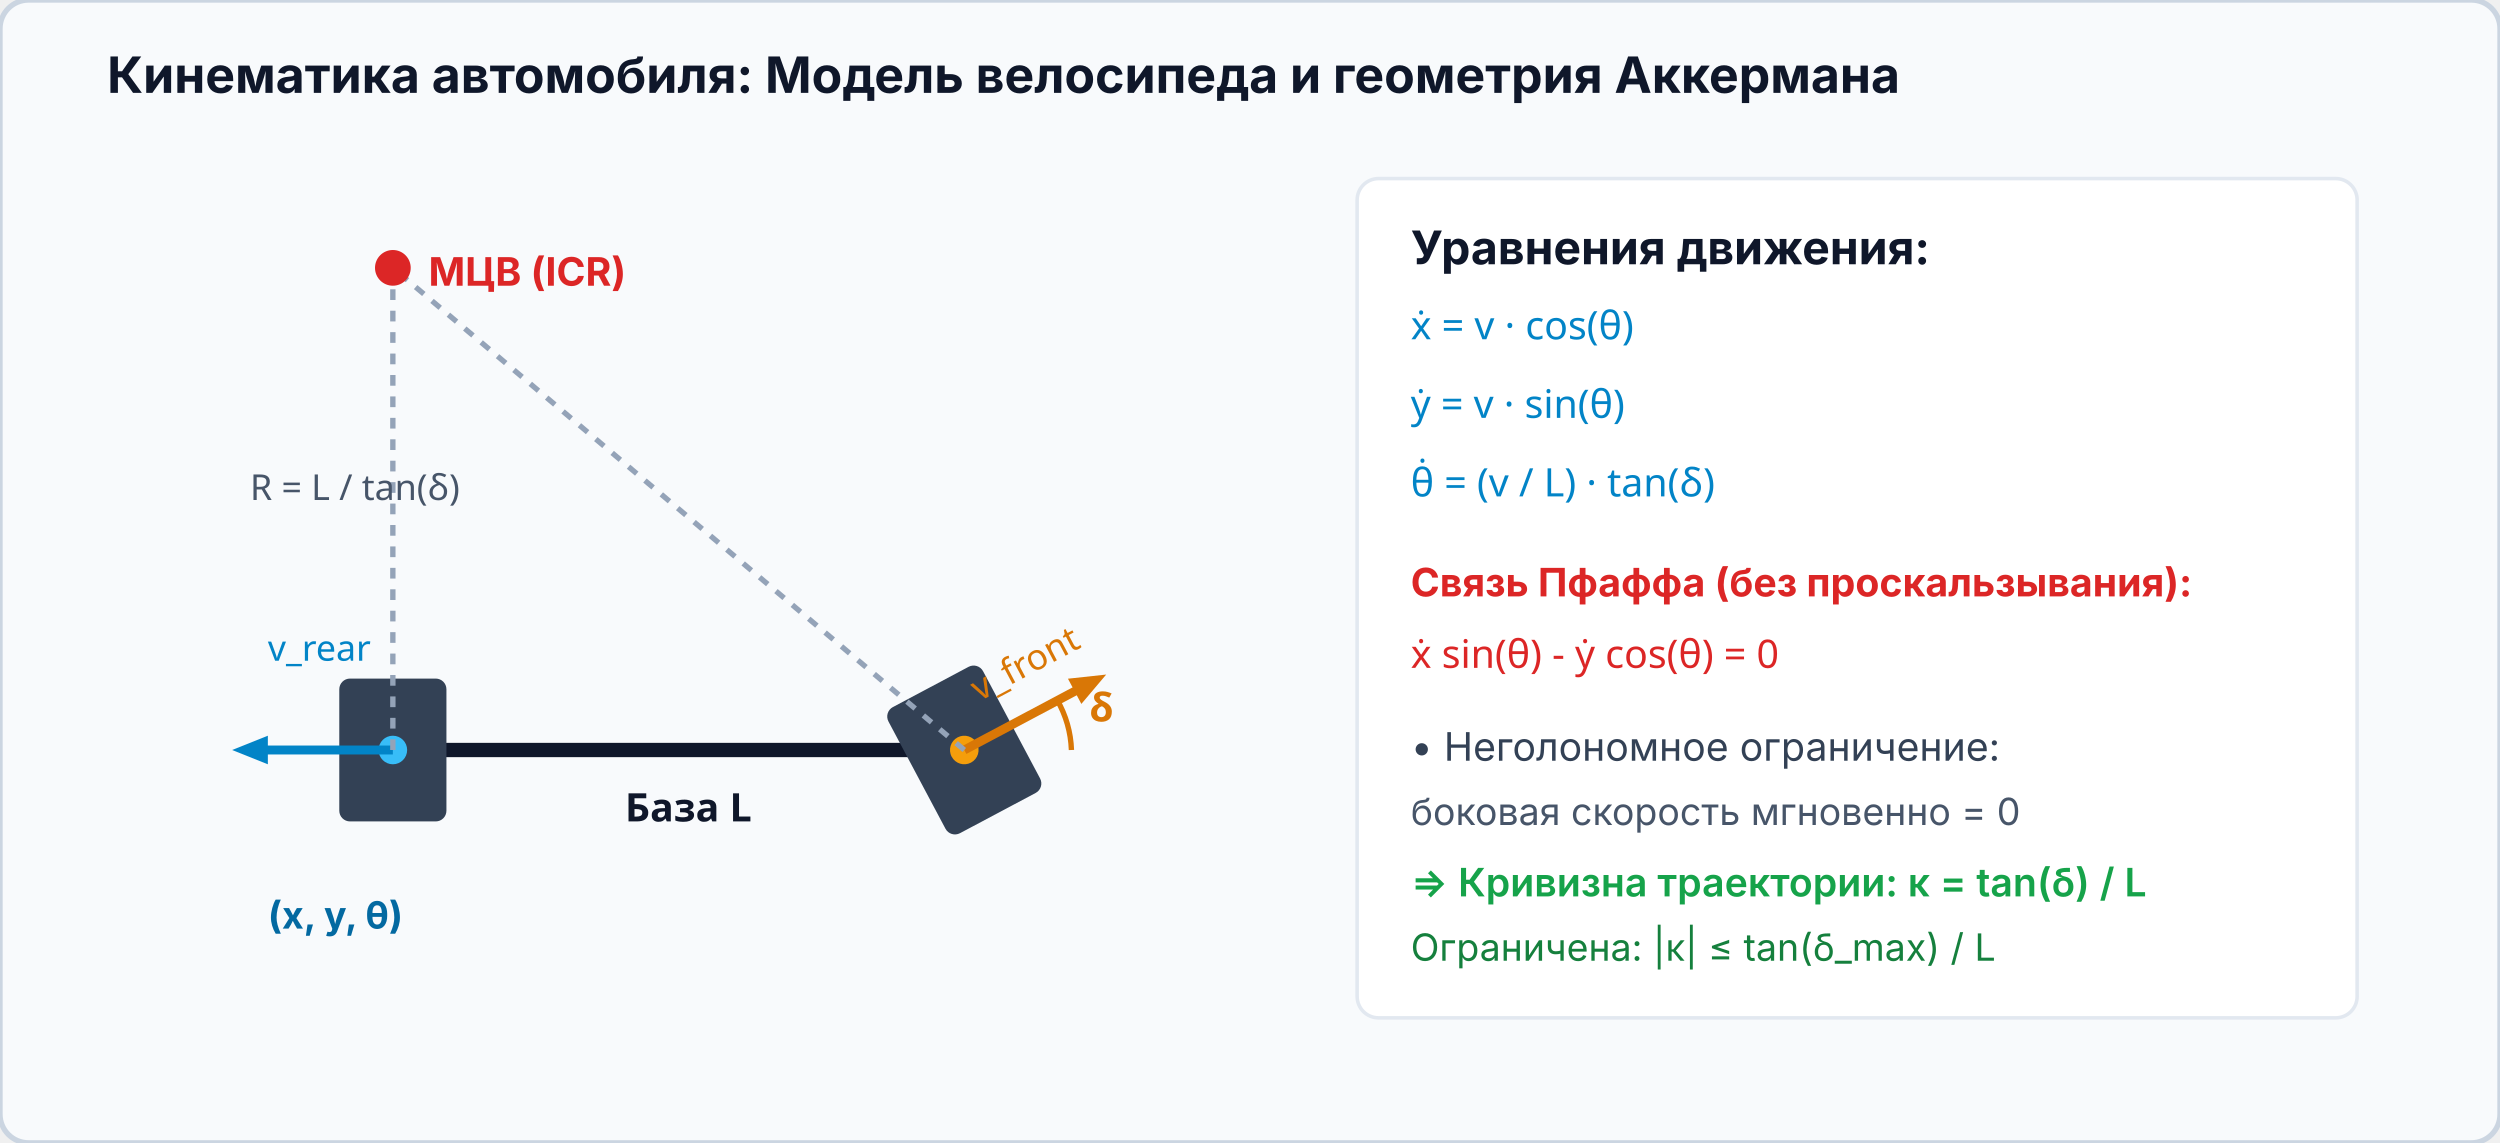
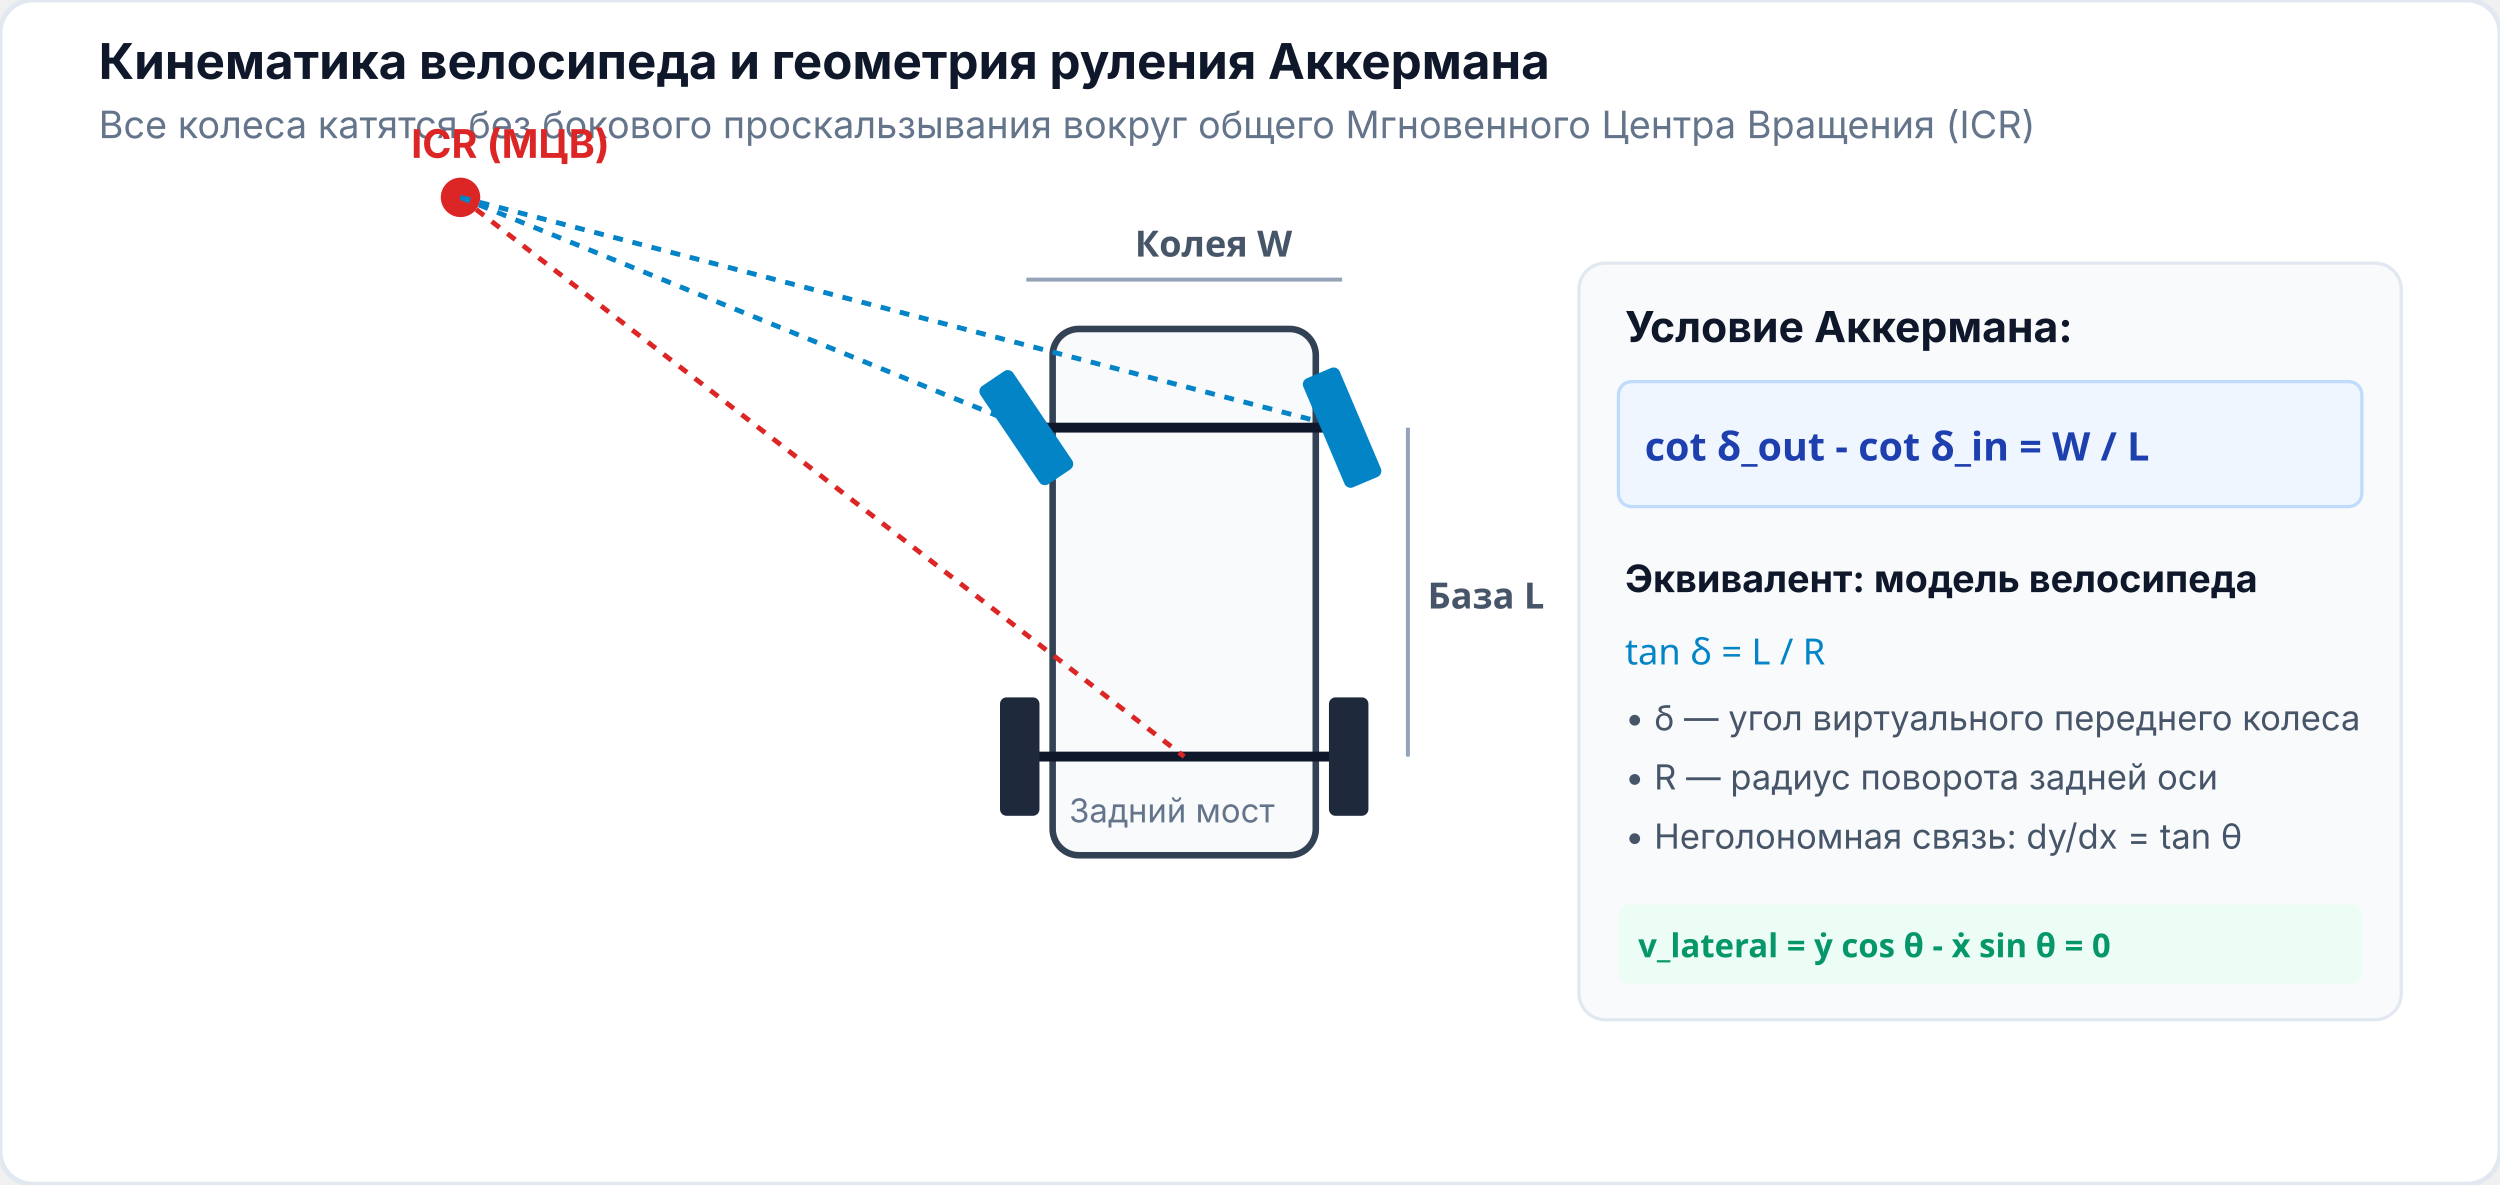
- <svg xmlns="http://www.w3.org/2000/svg" viewBox="0 0 700 320" width="100%" height="100%">
-   <rect width="100%" height="100%" rx="8" fill="#f8fafc" stroke="#cbd5e1" stroke-width="1.5" />
-   <text x="30" y="26" font-family="Inter" font-size="14" font-weight="700" fill="#0f172a">Кинематика автомобиля: Модель велосипеда и геометрия Аккермана</text>
-   <g transform="translate(60, 50)">
-     <line x1="50" y1="160" x2="210" y2="160" stroke="#0f172a" stroke-width="4" />
-     <text x="115" y="180" font-family="JetBrains Mono" font-size="11" font-weight="700" fill="#0f172a">База L</text>
-     <rect x="35" y="140" width="30" height="40" rx="3" fill="#334155" />
-     <circle cx="50" cy="160" r="4" fill="#38bdf8" />
-     <text x="15" y="210" font-family="Inter" font-size="10.5" font-weight="700" fill="#0369a1">(x, y, θ)</text>
-     <line x1="50" y1="160" x2="10" y2="160" stroke="#0284c7" stroke-width="2.5" />
-     <polygon points="15,156 5,160 15,164" fill="#0284c7" />
-     <text x="15" y="135" font-family="JetBrains Mono" font-size="10" fill="#0284c7">v_rear</text>
-     <g transform="translate(210, 160) rotate(-28)">
-       <rect x="-15" y="-20" width="30" height="40" rx="3" fill="#334155" />
-       <circle cx="0" cy="0" r="4" fill="#f59e0b" />
-       <line x1="0" y1="0" x2="40" y2="0" stroke="#d97706" stroke-width="2.5" />
-       <polygon points="35,-4 45,0 35,4" fill="#d97706" />
-       <text x="10" y="-10" font-family="JetBrains Mono" font-size="10" fill="#d97706">v_front</text>
+ <svg xmlns="http://www.w3.org/2000/svg" viewBox="0 0 760 360" width="100%" height="100%">
+   <rect width="100%" height="100%" rx="10" fill="#ffffff" stroke="#e2e8f0" stroke-width="1.5" />
+   <g transform="translate(30, 24)">
+     <text x="0" y="0" font-family="Inter, sans-serif" font-size="15" font-weight="700" fill="#0f172a">Кинематика велосипеда и геометрия руления Аккермана</text>
+     <text x="0" y="18" font-family="Inter, sans-serif" font-size="11.5" fill="#64748b">Все колеса катятся без бокового проскальзывания вокруг общего Мгновенного Центра Вращения (ICR)</text>
+   </g>
+   <circle cx="140" cy="60" r="7" fill="#dc2626" stroke="#ffffff" stroke-width="2" />
+   <text x="125" y="48" font-family="Inter" font-size="12" font-weight="700" fill="#dc2626">ICR (МЦВ)</text>
+   <g transform="translate(360, 180)">
+     <rect x="-40" y="-80" width="80" height="160" rx="8" fill="#f8fafc" stroke="#334155" stroke-width="2" />
+     <line x1="-50" y1="50" x2="50" y2="50" stroke="#0f172a" stroke-width="3" />
+     <rect x="-56" y="32" width="12" height="36" rx="2" fill="#1e293b" />
+     <rect x="44" y="32" width="12" height="36" rx="2" fill="#1e293b" />
+     <text x="-35" y="70" font-family="Inter" font-size="10" fill="#64748b">Задний мост</text>
+     <line x1="-50" y1="-50" x2="50" y2="-50" stroke="#0f172a" stroke-width="3" />
+     <g transform="translate(-48, -50) rotate(-34)">
+       <rect x="-6" y="-18" width="12" height="36" rx="2" fill="#0284c7" />
    </g>
-     <path d="M240,160 A30,30 0 0,0 236,146" stroke="#d97706" stroke-width="1.5" fill="none" />
-     <text x="245" y="152" font-family="JetBrains Mono" font-size="11" font-weight="700" fill="#d97706">δ</text>
-     <line x1="50" y1="160" x2="50" y2="25" stroke="#94a3b8" stroke-width="1.5" stroke-dasharray="3 3" />
-     <line x1="210" y1="160" x2="50" y2="25" stroke="#94a3b8" stroke-width="1.5" stroke-dasharray="3 3" />
-     <circle cx="50" cy="25" r="5" fill="#dc2626" />
-     <text x="60" y="30" font-family="Inter" font-size="11" font-weight="700" fill="#dc2626">МЦВ (ICR)</text>
-     <text x="10" y="90" font-family="JetBrains Mono" font-size="10" fill="#475569">R = L / tan(δ)</text>
+     <g transform="translate(48, -50) rotate(-23)">
+       <rect x="-6" y="-18" width="12" height="36" rx="2" fill="#0284c7" />
+     </g>
+     <line x1="68" y1="-50" x2="68" y2="50" stroke="#94a3b8" stroke-width="1.2" />
+     <text x="74" y="5" font-family="JetBrains Mono" font-size="11" font-weight="700" fill="#475569">База L</text>
+     <line x1="-48" y1="-95" x2="48" y2="-95" stroke="#94a3b8" stroke-width="1.2" />
+     <text x="-15" y="-102" font-family="JetBrains Mono" font-size="11" font-weight="700" fill="#475569">Колея W</text>
  </g>
-   <g transform="translate(380, 50)">
-     <rect width="280" height="235" rx="6" fill="#ffffff" stroke="#e2e8f0" />
-     <text x="15" y="24" font-family="Inter" font-size="13" font-weight="700" fill="#0f172a">Уравнения движения:</text>
-     <g transform="translate(15, 45)">
-       <text x="0" y="0" font-family="JetBrains Mono" font-size="11" fill="#0284c7">ẋ = v · cos(θ)</text>
-       <text x="0" y="22" font-family="JetBrains Mono" font-size="11" fill="#0284c7">ẏ = v · sin(θ)</text>
-       <text x="0" y="44" font-family="JetBrains Mono" font-size="11" fill="#0284c7">θ̇ = (v / L) · tan(δ)</text>
-       <text x="0" y="72" font-family="Inter" font-size="11" font-weight="700" fill="#dc2626">Связь Пфаффа (без проскальзывания):</text>
-       <text x="0" y="92" font-family="JetBrains Mono" font-size="11" fill="#dc2626">ẋ sin(θ) - ẏ cos(θ) = 0</text>
-       <text x="0" y="118" font-family="Inter" font-size="11" fill="#334155">• Неголономное ограничение:</text>
-       <text x="0" y="136" font-family="Inter" font-size="10.5" fill="#475569">  боковая скорость мгновенно = 0</text>
-       <text x="0" y="156" font-family="Inter" font-size="11" font-weight="600" fill="#16a34a">⇒ Кривизна траектории: κ = tan(δ) / L</text>
-       <text x="0" y="174" font-family="Inter" font-size="10.5" fill="#15803d">Ограничена: |κ| ≤ tan(δ_max) / L</text>
-     </g>
+   <line x1="140" y1="60" x2="360" y2="230" stroke="#dc2626" stroke-width="1.5" stroke-dasharray="3,3" />
+   <line x1="140" y1="60" x2="312" y2="130" stroke="#0284c7" stroke-width="1.5" stroke-dasharray="3,3" />
+   <line x1="140" y1="60" x2="408" y2="130" stroke="#0284c7" stroke-width="1.5" stroke-dasharray="3,3" />
+   <g transform="translate(480, 80)">
+     <rect width="250" height="230" rx="8" fill="#f8fafc" stroke="#e2e8f0" stroke-width="1" />
+     <text x="14" y="24" font-family="Inter" font-size="13" font-weight="700" fill="#0f172a">Условие Аккермана:</text>
+     <rect x="12" y="36" width="226" height="38" rx="4" fill="#eff6ff" stroke="#bfdbfe" stroke-width="1" />
+     <text x="20" y="60" font-family="JetBrains Mono" font-size="12" font-weight="700" fill="#1e40af">cot δ_out - cot δ_in = W / L</text>
+     <text x="14" y="100" font-family="Inter" font-size="11.5" font-weight="700" fill="#0f172a">Эквивалент: модель велосипеда</text>
+     <text x="14" y="122" font-family="JetBrains Mono" font-size="11" fill="#0284c7">tan δ = L / R</text>
+     <text x="14" y="142" font-family="Inter" font-size="10.5" fill="#475569">• δ — угол виртуального переднего колеса</text>
+     <text x="14" y="160" font-family="Inter" font-size="10.5" fill="#475569">• R — радиус поворота задней оси</text>
+     <text x="14" y="178" font-family="Inter" font-size="10.5" fill="#475569">• Неголономная связь: dy/dx = tan θ</text>
+     <rect x="12" y="195" width="226" height="24" rx="3" fill="#ecfdf5" />
+     <text x="18" y="211" font-family="JetBrains Mono" font-size="10" font-weight="700" fill="#059669">v_lateral = ẏ cos θ - ẋ sin θ = 0</text>
  </g>
</svg>
